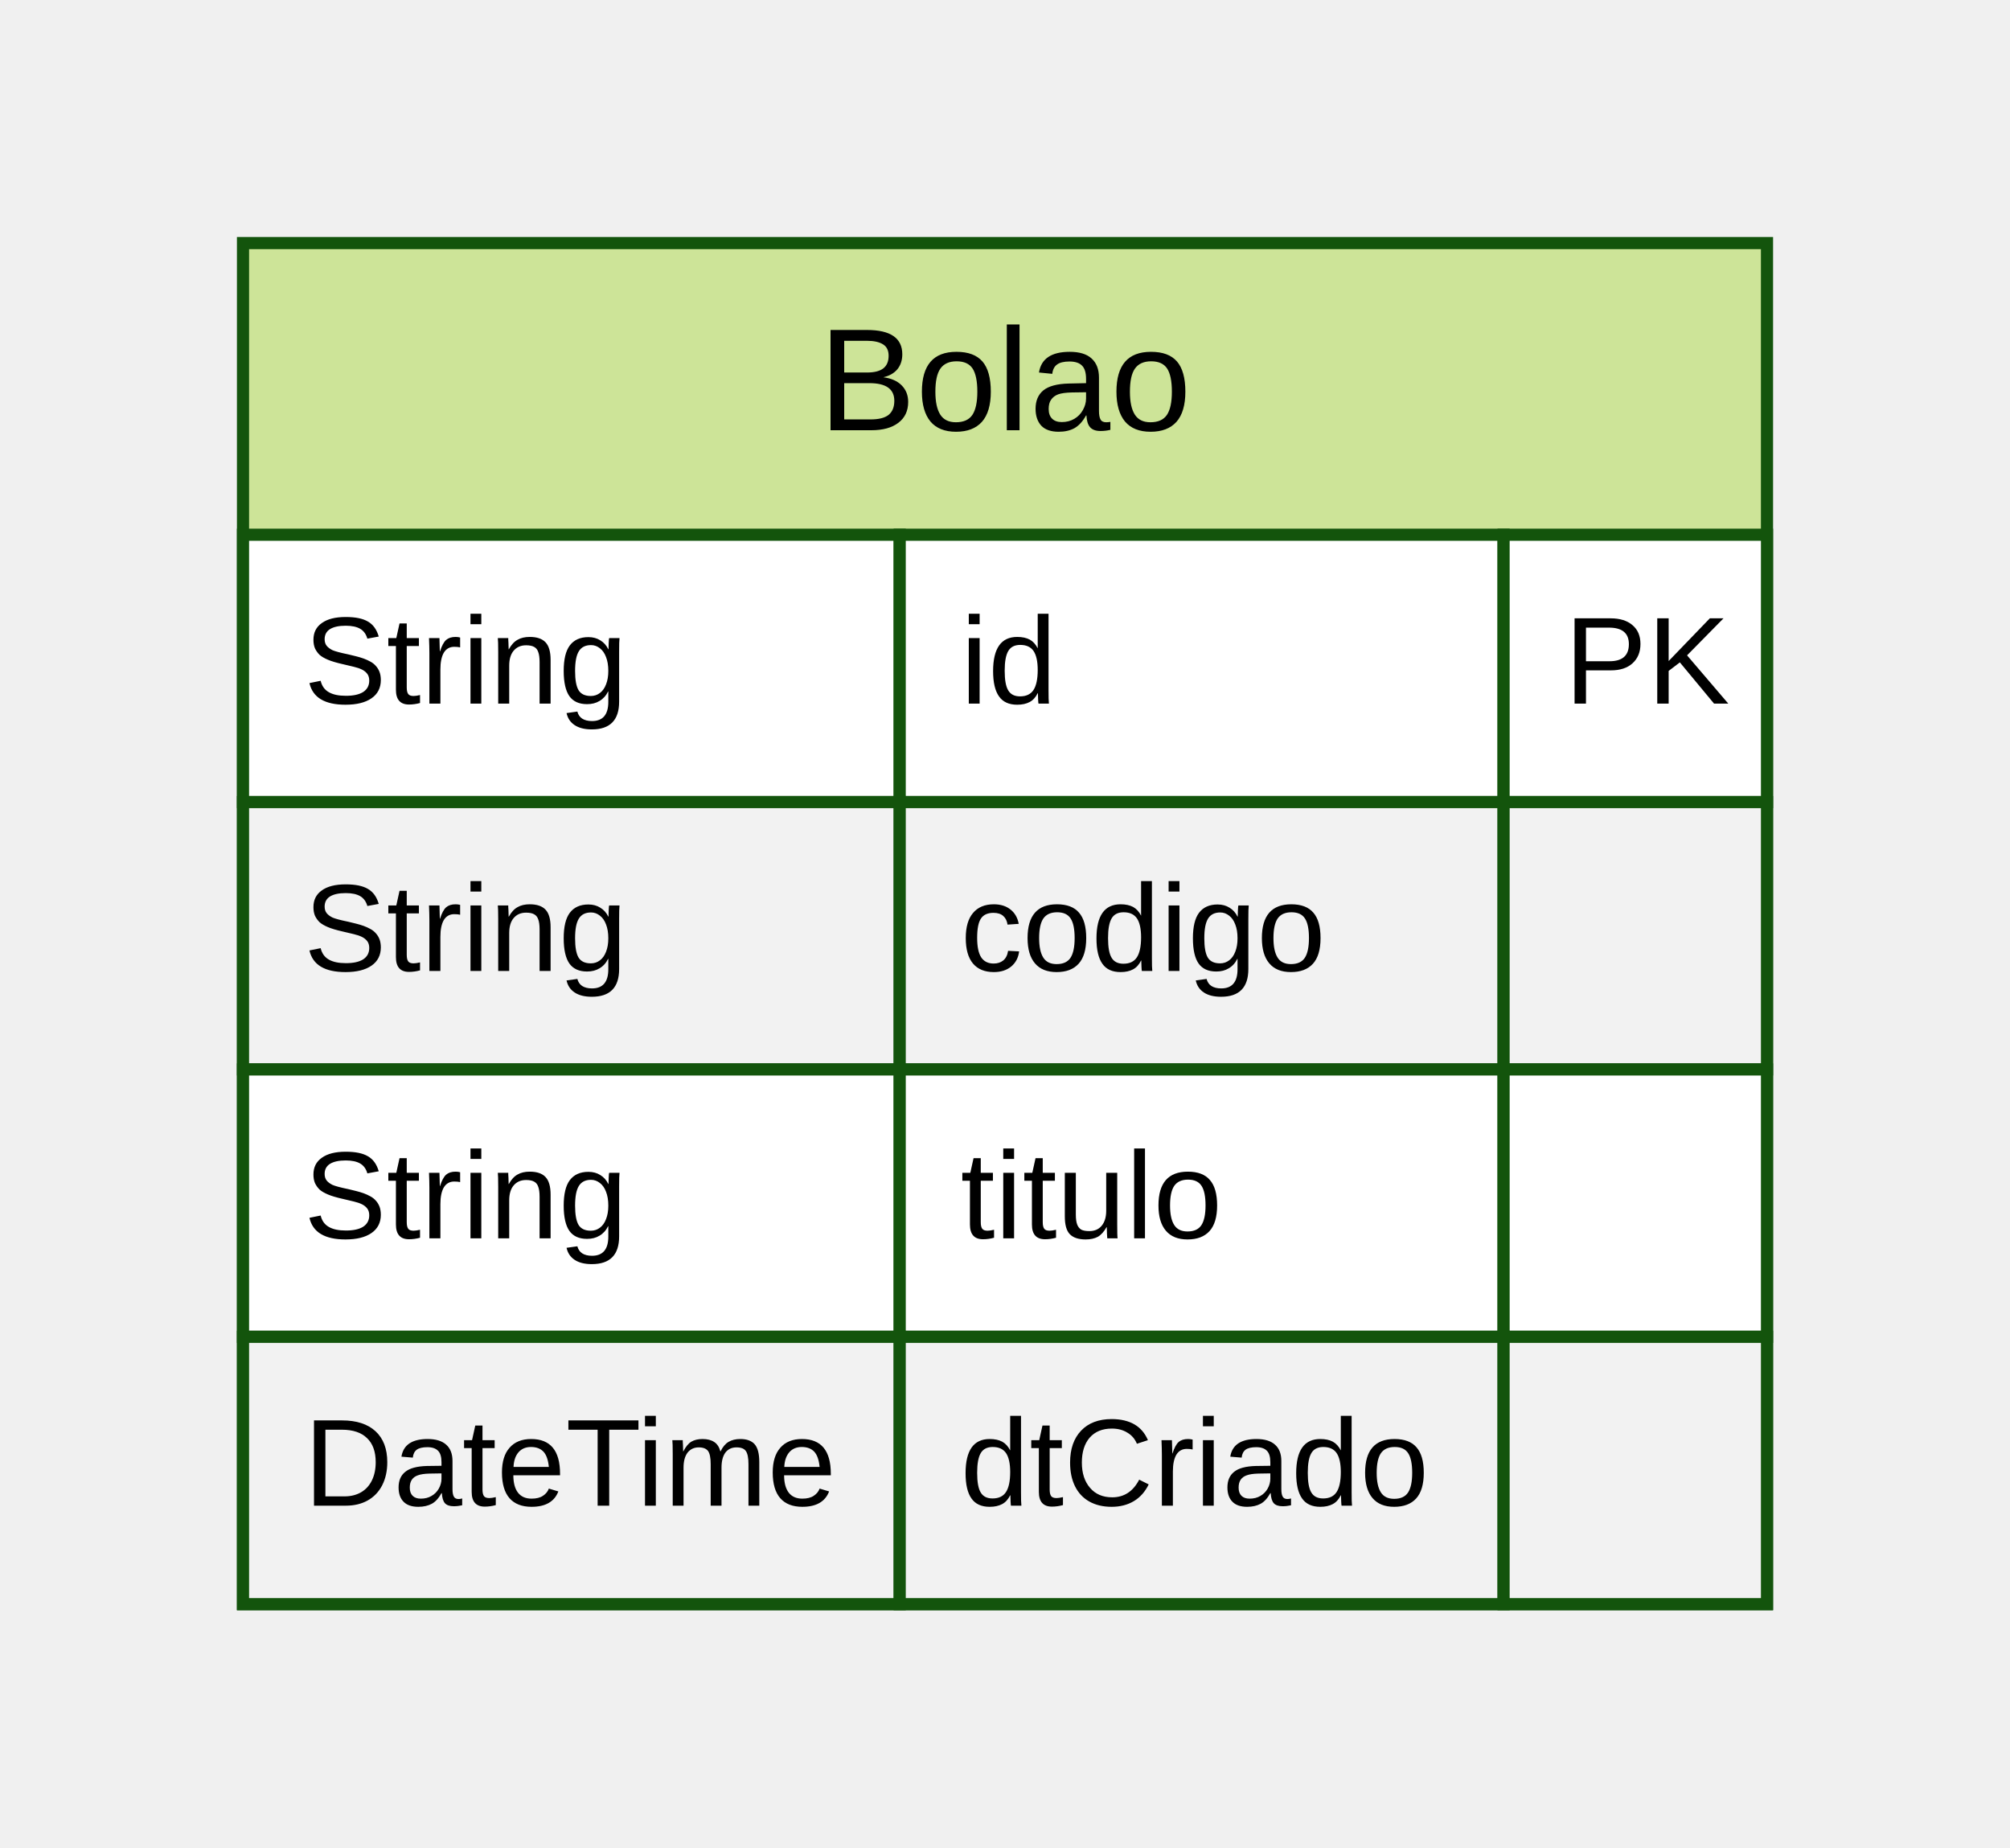
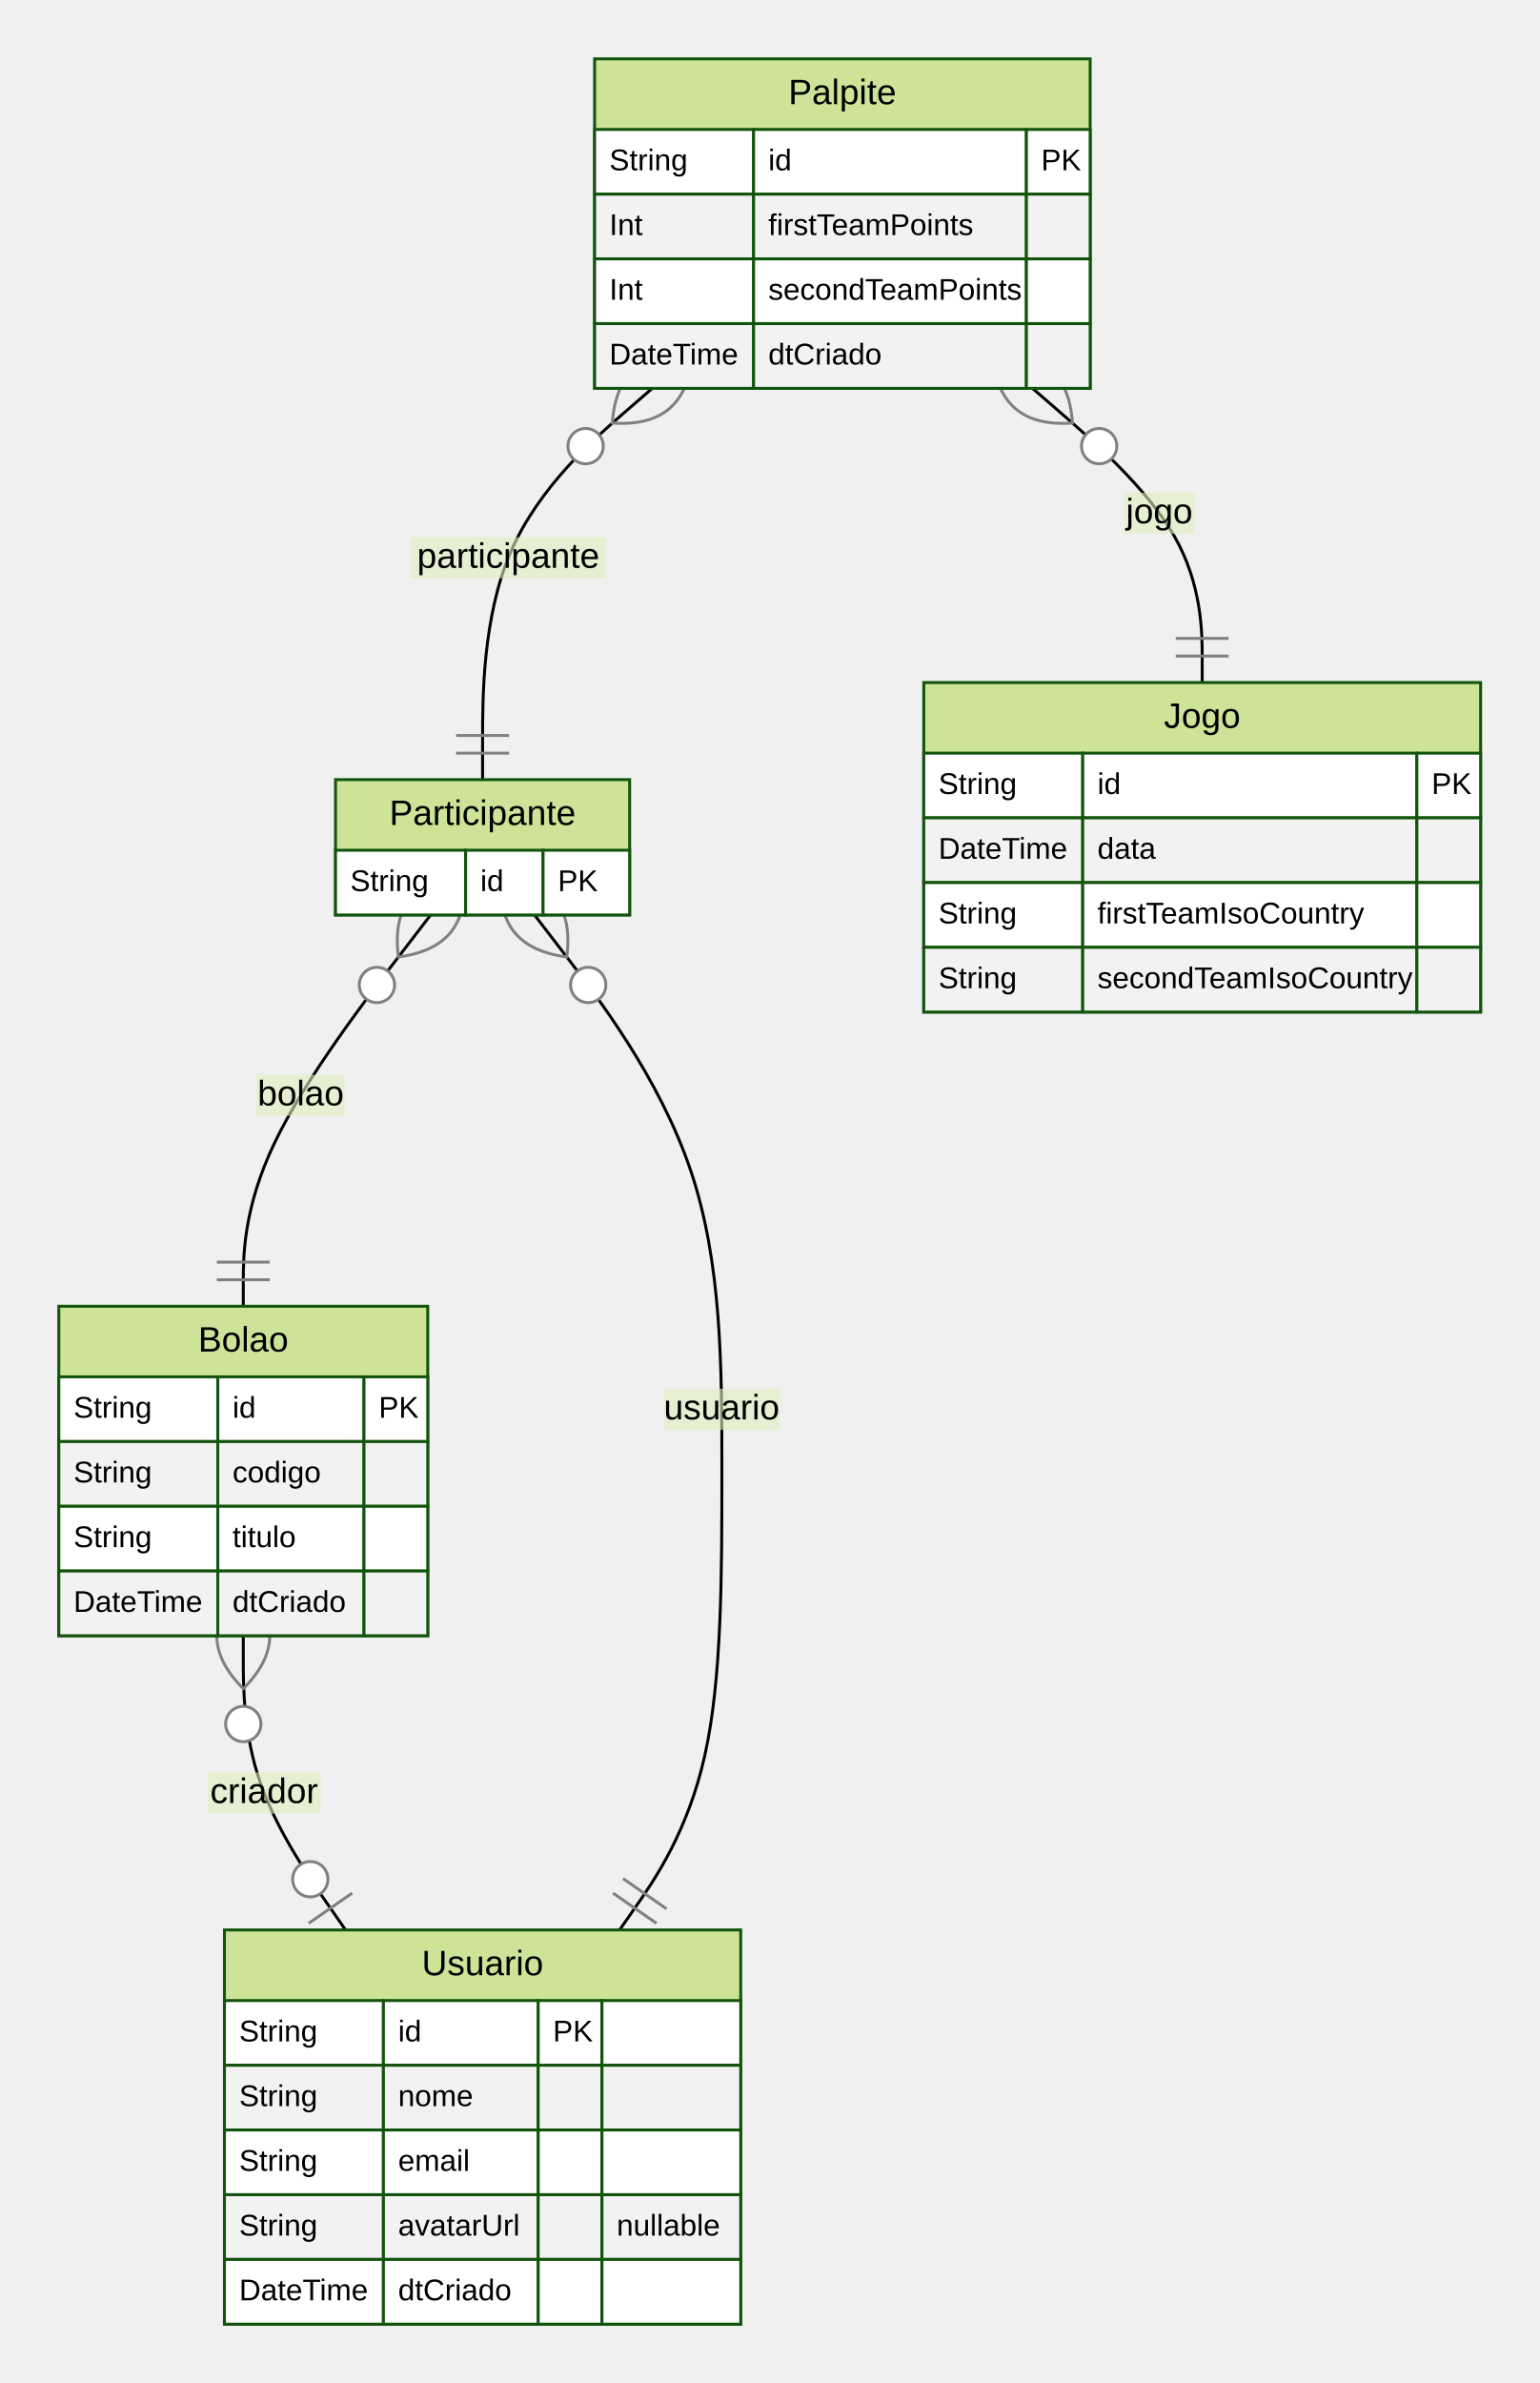
- <svg xmlns="http://www.w3.org/2000/svg" aria-labelledby="chart-title-mermaid-0 chart-desc-mermaid-0" role="img" viewBox="0 0 165.43 152" style="max-width: 165.43px; background-color: white;" width="100%" id="mermaid-0">
+ <svg xmlns="http://www.w3.org/2000/svg" aria-labelledby="chart-title-mermaid-0 chart-desc-mermaid-0" role="img" viewBox="0 0 523.396 810" style="max-width: 523.396px; background-color: white;" width="100%" id="mermaid-0">
  <style>#mermaid-0 {font-family:"trebuchet ms",verdana,arial,sans-serif;font-size:16px;fill:#000000;}#mermaid-0 .error-icon{fill:#552222;}#mermaid-0 .error-text{fill:#552222;stroke:#552222;}#mermaid-0 .edge-thickness-normal{stroke-width:2px;}#mermaid-0 .edge-thickness-thick{stroke-width:3.5px;}#mermaid-0 .edge-pattern-solid{stroke-dasharray:0;}#mermaid-0 .edge-pattern-dashed{stroke-dasharray:3;}#mermaid-0 .edge-pattern-dotted{stroke-dasharray:2;}#mermaid-0 .marker{fill:#000000;stroke:#000000;}#mermaid-0 .marker.cross{stroke:#000000;}#mermaid-0 svg{font-family:"trebuchet ms",verdana,arial,sans-serif;font-size:16px;}#mermaid-0 .entityBox{fill:#cde498;stroke:#13540c;}#mermaid-0 .attributeBoxOdd{fill:#ffffff;stroke:#13540c;}#mermaid-0 .attributeBoxEven{fill:#f2f2f2;stroke:#13540c;}#mermaid-0 .relationshipLabelBox{fill:hsl(78.158, 58.462%, 84.51%);opacity:0.7;background-color:hsl(78.158, 58.462%, 84.51%);}#mermaid-0 .relationshipLabelBox rect{opacity:0.5;}#mermaid-0 .relationshipLine{stroke:#000000;}#mermaid-0 :root{--mermaid-font-family:"trebuchet ms",verdana,arial,sans-serif;}</style>
  <g />
  <defs>
    <marker orient="auto" markerHeight="18" markerWidth="18" refY="9" refX="0" id="ONLY_ONE_START">
      <path d="M9,0 L9,18 M15,0 L15,18" fill="none" stroke="gray" />
    </marker>
  </defs>
  <defs>
    <marker orient="auto" markerHeight="18" markerWidth="18" refY="9" refX="18" id="ONLY_ONE_END">
      <path d="M3,0 L3,18 M9,0 L9,18" fill="none" stroke="gray" />
    </marker>
  </defs>
  <defs>
    <marker orient="auto" markerHeight="18" markerWidth="30" refY="9" refX="0" id="ZERO_OR_ONE_START">
      <circle r="6" cy="9" cx="21" fill="white" stroke="gray" />
      <path d="M9,0 L9,18" fill="none" stroke="gray" />
    </marker>
  </defs>
  <defs>
    <marker orient="auto" markerHeight="18" markerWidth="30" refY="9" refX="30" id="ZERO_OR_ONE_END">
      <circle r="6" cy="9" cx="9" fill="white" stroke="gray" />
      <path d="M21,0 L21,18" fill="none" stroke="gray" />
    </marker>
  </defs>
  <defs>
    <marker orient="auto" markerHeight="36" markerWidth="45" refY="18" refX="18" id="ONE_OR_MORE_START">
      <path d="M0,18 Q 18,0 36,18 Q 18,36 0,18 M42,9 L42,27" fill="none" stroke="gray" />
    </marker>
  </defs>
  <defs>
    <marker orient="auto" markerHeight="36" markerWidth="45" refY="18" refX="27" id="ONE_OR_MORE_END">
      <path d="M3,9 L3,27 M9,18 Q27,0 45,18 Q27,36 9,18" fill="none" stroke="gray" />
    </marker>
  </defs>
  <defs>
    <marker orient="auto" markerHeight="36" markerWidth="57" refY="18" refX="18" id="ZERO_OR_MORE_START">
      <circle r="6" cy="18" cx="48" fill="white" stroke="gray" />
      <path d="M0,18 Q18,0 36,18 Q18,36 0,18" fill="none" stroke="gray" />
    </marker>
  </defs>
  <defs>
    <marker orient="auto" markerHeight="36" markerWidth="57" refY="18" refX="39" id="ZERO_OR_MORE_END">
      <circle r="6" cy="18" cx="9" fill="white" stroke="gray" />
      <path d="M21,18 Q39,0 57,18 Q39,36 21,18" fill="none" stroke="gray" />
    </marker>
  </defs>
-   <g transform="translate(20,20 )" id="Bolao">
+   <path marker-start="url(#ZERO_OR_MORE_START)" marker-end="url(#ZERO_OR_ONE_END)" fill="none" stroke="gray" d="M82.715,556L82.715,564.333C82.715,572.667,82.715,589.333,88.51,606C94.305,622.667,105.894,639.333,111.689,647.667L117.483,656" class="er relationshipLine" />
+   <path marker-start="url(#ZERO_OR_MORE_START)" marker-end="url(#ONLY_ONE_END)" fill="none" stroke="gray" d="M146.42,311L135.802,324.833C125.185,338.667,103.95,366.333,93.333,388.5C82.715,410.667,82.715,427.333,82.715,435.667L82.715,444" class="er relationshipLine" />
+   <path marker-start="url(#ZERO_OR_MORE_START)" marker-end="url(#ONLY_ONE_END)" fill="none" stroke="gray" d="M181.726,311L192.343,324.833C202.961,338.667,224.196,366.333,234.813,397.833C245.43,429.333,245.43,464.667,245.43,500C245.43,535.333,245.43,570.667,239.636,596.667C233.841,622.667,222.252,639.333,216.457,647.667L210.662,656" class="er relationshipLine" />
+   <path marker-start="url(#ZERO_OR_MORE_START)" marker-end="url(#ONLY_ONE_END)" fill="none" stroke="gray" d="M221.776,132L212.159,140.333C202.542,148.667,183.307,165.333,173.69,187.5C164.073,209.667,164.073,237.333,164.073,251.167L164.073,265" class="er relationshipLine" />
+   <path marker-start="url(#ZERO_OR_MORE_START)" marker-end="url(#ONLY_ONE_END)" fill="none" stroke="gray" d="M351.031,132L360.648,140.333C370.265,148.667,389.5,165.333,399.117,182C408.734,198.667,408.734,215.333,408.734,223.667L408.734,232" class="er relationshipLine" />
+   <g transform="translate(20,444 )" id="Bolao">
    <rect height="112" width="125.43" y="0" x="0" stroke="gray" fill-opacity="100%" fill="honeydew" class="er entityBox" />
    <text transform="translate(62.71523,12)" style="font-family: &quot;trebuchet ms&quot;, verdana, arial, sans-serif;; font-size: 12px" text-anchor="middle" dominant-baseline="middle" y="0" x="0" id="entity-Bolao" class="er entityLabel">Bolao</text>
    <rect height="22" width="54.048" y="24" x="0" stroke="gray" fill-opacity="100%" fill="honeydew" class="er attributeBoxOdd" />
    <text transform="translate(5,35)" style="font-family: &quot;trebuchet ms&quot;, verdana, arial, sans-serif;; font-size: 10.2px" text-anchor="left" dominant-baseline="middle" y="0" x="0" id="entity-Bolao-attr-1-type" class="er entityLabel">String</text>
    <rect height="22" width="49.701" y="24" x="54.048" stroke="gray" fill-opacity="100%" fill="honeydew" class="er attributeBoxOdd" />
    <text transform="translate(59.0484,35)" style="font-family: &quot;trebuchet ms&quot;, verdana, arial, sans-serif;; font-size: 10.2px" text-anchor="left" dominant-baseline="middle" y="0" x="0" id="entity-Bolao-attr-1-name" class="er entityLabel">id</text>
    <rect height="22" width="21.681" y="24" x="103.75" stroke="gray" fill-opacity="100%" fill="honeydew" class="er attributeBoxOdd" />
    <text transform="translate(108.7497,35)" style="font-family: &quot;trebuchet ms&quot;, verdana, arial, sans-serif;; font-size: 10.2px" text-anchor="left" dominant-baseline="middle" y="0" x="0" id="entity-Bolao-attr-1-key" class="er entityLabel">PK</text>
    <rect height="22" width="54.048" y="46" x="0" stroke="gray" fill-opacity="100%" fill="honeydew" class="er attributeBoxEven" />
    <text transform="translate(5,57)" style="font-family: &quot;trebuchet ms&quot;, verdana, arial, sans-serif;; font-size: 10.2px" text-anchor="left" dominant-baseline="middle" y="0" x="0" id="entity-Bolao-attr-2-type" class="er entityLabel">String</text>
    <rect height="22" width="49.701" y="46" x="54.048" stroke="gray" fill-opacity="100%" fill="honeydew" class="er attributeBoxEven" />
    <text transform="translate(59.0484,57)" style="font-family: &quot;trebuchet ms&quot;, verdana, arial, sans-serif;; font-size: 10.2px" text-anchor="left" dominant-baseline="middle" y="0" x="0" id="entity-Bolao-attr-2-name" class="er entityLabel">codigo</text>
    <rect height="22" width="21.681" y="46" x="103.75" stroke="gray" fill-opacity="100%" fill="honeydew" class="er attributeBoxEven" />
    <text transform="translate(108.7497,57)" style="font-family: &quot;trebuchet ms&quot;, verdana, arial, sans-serif;; font-size: 10.2px" text-anchor="left" dominant-baseline="middle" y="0" x="0" id="entity-Bolao-attr-2-key" class="er entityLabel" />
    <rect height="22" width="54.048" y="68" x="0" stroke="gray" fill-opacity="100%" fill="honeydew" class="er attributeBoxOdd" />
    <text transform="translate(5,79)" style="font-family: &quot;trebuchet ms&quot;, verdana, arial, sans-serif;; font-size: 10.2px" text-anchor="left" dominant-baseline="middle" y="0" x="0" id="entity-Bolao-attr-3-type" class="er entityLabel">String</text>
    <rect height="22" width="49.701" y="68" x="54.048" stroke="gray" fill-opacity="100%" fill="honeydew" class="er attributeBoxOdd" />
    <text transform="translate(59.0484,79)" style="font-family: &quot;trebuchet ms&quot;, verdana, arial, sans-serif;; font-size: 10.2px" text-anchor="left" dominant-baseline="middle" y="0" x="0" id="entity-Bolao-attr-3-name" class="er entityLabel">titulo</text>
    <rect height="22" width="21.681" y="68" x="103.75" stroke="gray" fill-opacity="100%" fill="honeydew" class="er attributeBoxOdd" />
    <text transform="translate(108.7497,79)" style="font-family: &quot;trebuchet ms&quot;, verdana, arial, sans-serif;; font-size: 10.2px" text-anchor="left" dominant-baseline="middle" y="0" x="0" id="entity-Bolao-attr-3-key" class="er entityLabel" />
    <rect height="22" width="54.048" y="90" x="0" stroke="gray" fill-opacity="100%" fill="honeydew" class="er attributeBoxEven" />
    <text transform="translate(5,101)" style="font-family: &quot;trebuchet ms&quot;, verdana, arial, sans-serif;; font-size: 10.2px" text-anchor="left" dominant-baseline="middle" y="0" x="0" id="entity-Bolao-attr-4-type" class="er entityLabel">DateTime</text>
    <rect height="22" width="49.701" y="90" x="54.048" stroke="gray" fill-opacity="100%" fill="honeydew" class="er attributeBoxEven" />
    <text transform="translate(59.0484,101)" style="font-family: &quot;trebuchet ms&quot;, verdana, arial, sans-serif;; font-size: 10.2px" text-anchor="left" dominant-baseline="middle" y="0" x="0" id="entity-Bolao-attr-4-name" class="er entityLabel">dtCriado</text>
    <rect height="22" width="21.681" y="90" x="103.75" stroke="gray" fill-opacity="100%" fill="honeydew" class="er attributeBoxEven" />
    <text transform="translate(108.7497,101)" style="font-family: &quot;trebuchet ms&quot;, verdana, arial, sans-serif;; font-size: 10.2px" text-anchor="left" dominant-baseline="middle" y="0" x="0" id="entity-Bolao-attr-4-key" class="er entityLabel" />
  </g>
+   <g transform="translate(76.3086,656 )" id="Usuario">
+     <rect height="134" width="175.528" y="0" x="0" stroke="gray" fill-opacity="100%" fill="honeydew" class="er entityBox" />
+     <text transform="translate(87.76424,12)" style="font-family: &quot;trebuchet ms&quot;, verdana, arial, sans-serif;; font-size: 12px" text-anchor="middle" dominant-baseline="middle" y="0" x="0" id="entity-Usuario" class="er entityLabel">Usuario</text>
+     <rect height="22" width="54.048" y="24" x="0" stroke="gray" fill-opacity="100%" fill="honeydew" class="er attributeBoxOdd" />
+     <text transform="translate(5,35)" style="font-family: &quot;trebuchet ms&quot;, verdana, arial, sans-serif;; font-size: 10.2px" text-anchor="left" dominant-baseline="middle" y="0" x="0" id="entity-Usuario-attr-1-type" class="er entityLabel">String</text>
+     <rect height="22" width="52.625" y="24" x="54.048" stroke="gray" fill-opacity="100%" fill="honeydew" class="er attributeBoxOdd" />
+     <text transform="translate(59.0484,35)" style="font-family: &quot;trebuchet ms&quot;, verdana, arial, sans-serif;; font-size: 10.2px" text-anchor="left" dominant-baseline="middle" y="0" x="0" id="entity-Usuario-attr-1-name" class="er entityLabel">id</text>
+     <rect height="22" width="21.681" y="24" x="106.673" stroke="gray" fill-opacity="100%" fill="honeydew" class="er attributeBoxOdd" />
+     <text transform="translate(111.6734,35)" style="font-family: &quot;trebuchet ms&quot;, verdana, arial, sans-serif;; font-size: 10.2px" text-anchor="left" dominant-baseline="middle" y="0" x="0" id="entity-Usuario-attr-1-key" class="er entityLabel">PK</text>
+     <rect height="22" width="47.174" y="24" x="128.354" stroke="gray" fill-opacity="100%" fill="honeydew" class="er attributeBoxOdd" />
+     <text transform="translate(133.3541,35)" style="font-family: &quot;trebuchet ms&quot;, verdana, arial, sans-serif;; font-size: 10.2px" text-anchor="left" dominant-baseline="middle" y="0" x="0" id="entity-Usuario-attr-1-comment" class="er entityLabel" />
+     <rect height="22" width="54.048" y="46" x="0" stroke="gray" fill-opacity="100%" fill="honeydew" class="er attributeBoxEven" />
+     <text transform="translate(5,57)" style="font-family: &quot;trebuchet ms&quot;, verdana, arial, sans-serif;; font-size: 10.2px" text-anchor="left" dominant-baseline="middle" y="0" x="0" id="entity-Usuario-attr-2-type" class="er entityLabel">String</text>
+     <rect height="22" width="52.625" y="46" x="54.048" stroke="gray" fill-opacity="100%" fill="honeydew" class="er attributeBoxEven" />
+     <text transform="translate(59.0484,57)" style="font-family: &quot;trebuchet ms&quot;, verdana, arial, sans-serif;; font-size: 10.2px" text-anchor="left" dominant-baseline="middle" y="0" x="0" id="entity-Usuario-attr-2-name" class="er entityLabel">nome</text>
+     <rect height="22" width="21.681" y="46" x="106.673" stroke="gray" fill-opacity="100%" fill="honeydew" class="er attributeBoxEven" />
+     <text transform="translate(111.6734,57)" style="font-family: &quot;trebuchet ms&quot;, verdana, arial, sans-serif;; font-size: 10.2px" text-anchor="left" dominant-baseline="middle" y="0" x="0" id="entity-Usuario-attr-2-key" class="er entityLabel" />
+     <rect height="22" width="47.174" y="46" x="128.354" stroke="gray" fill-opacity="100%" fill="honeydew" class="er attributeBoxEven" />
+     <text transform="translate(133.3541,57)" style="font-family: &quot;trebuchet ms&quot;, verdana, arial, sans-serif;; font-size: 10.2px" text-anchor="left" dominant-baseline="middle" y="0" x="0" id="entity-Usuario-attr-2-comment" class="er entityLabel" />
+     <rect height="22" width="54.048" y="68" x="0" stroke="gray" fill-opacity="100%" fill="honeydew" class="er attributeBoxOdd" />
+     <text transform="translate(5,79)" style="font-family: &quot;trebuchet ms&quot;, verdana, arial, sans-serif;; font-size: 10.2px" text-anchor="left" dominant-baseline="middle" y="0" x="0" id="entity-Usuario-attr-3-type" class="er entityLabel">String</text>
+     <rect height="22" width="52.625" y="68" x="54.048" stroke="gray" fill-opacity="100%" fill="honeydew" class="er attributeBoxOdd" />
+     <text transform="translate(59.0484,79)" style="font-family: &quot;trebuchet ms&quot;, verdana, arial, sans-serif;; font-size: 10.2px" text-anchor="left" dominant-baseline="middle" y="0" x="0" id="entity-Usuario-attr-3-name" class="er entityLabel">email</text>
+     <rect height="22" width="21.681" y="68" x="106.673" stroke="gray" fill-opacity="100%" fill="honeydew" class="er attributeBoxOdd" />
+     <text transform="translate(111.6734,79)" style="font-family: &quot;trebuchet ms&quot;, verdana, arial, sans-serif;; font-size: 10.2px" text-anchor="left" dominant-baseline="middle" y="0" x="0" id="entity-Usuario-attr-3-key" class="er entityLabel" />
+     <rect height="22" width="47.174" y="68" x="128.354" stroke="gray" fill-opacity="100%" fill="honeydew" class="er attributeBoxOdd" />
+     <text transform="translate(133.3541,79)" style="font-family: &quot;trebuchet ms&quot;, verdana, arial, sans-serif;; font-size: 10.2px" text-anchor="left" dominant-baseline="middle" y="0" x="0" id="entity-Usuario-attr-3-comment" class="er entityLabel" />
+     <rect height="22" width="54.048" y="90" x="0" stroke="gray" fill-opacity="100%" fill="honeydew" class="er attributeBoxEven" />
+     <text transform="translate(5,101)" style="font-family: &quot;trebuchet ms&quot;, verdana, arial, sans-serif;; font-size: 10.2px" text-anchor="left" dominant-baseline="middle" y="0" x="0" id="entity-Usuario-attr-4-type" class="er entityLabel">String</text>
+     <rect height="22" width="52.625" y="90" x="54.048" stroke="gray" fill-opacity="100%" fill="honeydew" class="er attributeBoxEven" />
+     <text transform="translate(59.0484,101)" style="font-family: &quot;trebuchet ms&quot;, verdana, arial, sans-serif;; font-size: 10.2px" text-anchor="left" dominant-baseline="middle" y="0" x="0" id="entity-Usuario-attr-4-name" class="er entityLabel">avatarUrl</text>
+     <rect height="22" width="21.681" y="90" x="106.673" stroke="gray" fill-opacity="100%" fill="honeydew" class="er attributeBoxEven" />
+     <text transform="translate(111.6734,101)" style="font-family: &quot;trebuchet ms&quot;, verdana, arial, sans-serif;; font-size: 10.2px" text-anchor="left" dominant-baseline="middle" y="0" x="0" id="entity-Usuario-attr-4-key" class="er entityLabel" />
+     <rect height="22" width="47.174" y="90" x="128.354" stroke="gray" fill-opacity="100%" fill="honeydew" class="er attributeBoxEven" />
+     <text transform="translate(133.3541,101)" style="font-family: &quot;trebuchet ms&quot;, verdana, arial, sans-serif;; font-size: 10.2px" text-anchor="left" dominant-baseline="middle" y="0" x="0" id="entity-Usuario-attr-4-comment" class="er entityLabel">nullable</text>
+     <rect height="22" width="54.048" y="112" x="0" stroke="gray" fill-opacity="100%" fill="honeydew" class="er attributeBoxOdd" />
+     <text transform="translate(5,123)" style="font-family: &quot;trebuchet ms&quot;, verdana, arial, sans-serif;; font-size: 10.2px" text-anchor="left" dominant-baseline="middle" y="0" x="0" id="entity-Usuario-attr-5-type" class="er entityLabel">DateTime</text>
+     <rect height="22" width="52.625" y="112" x="54.048" stroke="gray" fill-opacity="100%" fill="honeydew" class="er attributeBoxOdd" />
+     <text transform="translate(59.0484,123)" style="font-family: &quot;trebuchet ms&quot;, verdana, arial, sans-serif;; font-size: 10.2px" text-anchor="left" dominant-baseline="middle" y="0" x="0" id="entity-Usuario-attr-5-name" class="er entityLabel">dtCriado</text>
+     <rect height="22" width="21.681" y="112" x="106.673" stroke="gray" fill-opacity="100%" fill="honeydew" class="er attributeBoxOdd" />
+     <text transform="translate(111.6734,123)" style="font-family: &quot;trebuchet ms&quot;, verdana, arial, sans-serif;; font-size: 10.2px" text-anchor="left" dominant-baseline="middle" y="0" x="0" id="entity-Usuario-attr-5-key" class="er entityLabel" />
+     <rect height="22" width="47.174" y="112" x="128.354" stroke="gray" fill-opacity="100%" fill="honeydew" class="er attributeBoxOdd" />
+     <text transform="translate(133.3541,123)" style="font-family: &quot;trebuchet ms&quot;, verdana, arial, sans-serif;; font-size: 10.2px" text-anchor="left" dominant-baseline="middle" y="0" x="0" id="entity-Usuario-attr-5-comment" class="er entityLabel" />
+   </g>
+   <g transform="translate(114.0728,265 )" id="Participante">
+     <rect height="46" width="100" y="0" x="0" stroke="gray" fill-opacity="100%" fill="honeydew" class="er entityBox" />
+     <text transform="translate(50,12)" style="font-family: &quot;trebuchet ms&quot;, verdana, arial, sans-serif;; font-size: 12px" text-anchor="middle" dominant-baseline="middle" y="0" x="0" id="entity-Participante" class="er entityLabel">Participante</text>
+     <rect height="22" width="44.231" y="24" x="0" stroke="gray" fill-opacity="100%" fill="honeydew" class="er attributeBoxOdd" />
+     <text transform="translate(5,35)" style="font-family: &quot;trebuchet ms&quot;, verdana, arial, sans-serif;; font-size: 10.2px" text-anchor="left" dominant-baseline="middle" y="0" x="0" id="entity-Participante-attr-1-type" class="er entityLabel">String</text>
+     <rect height="22" width="26.341" y="24" x="44.231" stroke="gray" fill-opacity="100%" fill="honeydew" class="er attributeBoxOdd" />
+     <text transform="translate(49.23142,35)" style="font-family: &quot;trebuchet ms&quot;, verdana, arial, sans-serif;; font-size: 10.2px" text-anchor="left" dominant-baseline="middle" y="0" x="0" id="entity-Participante-attr-1-name" class="er entityLabel">id</text>
+     <rect height="22" width="29.428" y="24" x="70.572" stroke="gray" fill-opacity="100%" fill="honeydew" class="er attributeBoxOdd" />
+     <text transform="translate(75.57222,35)" style="font-family: &quot;trebuchet ms&quot;, verdana, arial, sans-serif;; font-size: 10.2px" text-anchor="left" dominant-baseline="middle" y="0" x="0" id="entity-Participante-attr-1-key" class="er entityLabel">PK</text>
+   </g>
+   <g transform="translate(314.0728,232 )" id="Jogo">
+     <rect height="112" width="189.323" y="0" x="0" stroke="gray" fill-opacity="100%" fill="honeydew" class="er entityBox" />
+     <text transform="translate(94.66144,12)" style="font-family: &quot;trebuchet ms&quot;, verdana, arial, sans-serif;; font-size: 12px" text-anchor="middle" dominant-baseline="middle" y="0" x="0" id="entity-Jogo" class="er entityLabel">Jogo</text>
+     <rect height="22" width="54.048" y="24" x="0" stroke="gray" fill-opacity="100%" fill="honeydew" class="er attributeBoxOdd" />
+     <text transform="translate(5,35)" style="font-family: &quot;trebuchet ms&quot;, verdana, arial, sans-serif;; font-size: 10.2px" text-anchor="left" dominant-baseline="middle" y="0" x="0" id="entity-Jogo-attr-1-type" class="er entityLabel">String</text>
+     <rect height="22" width="113.594" y="24" x="54.048" stroke="gray" fill-opacity="100%" fill="honeydew" class="er attributeBoxOdd" />
+     <text transform="translate(59.0484,35)" style="font-family: &quot;trebuchet ms&quot;, verdana, arial, sans-serif;; font-size: 10.2px" text-anchor="left" dominant-baseline="middle" y="0" x="0" id="entity-Jogo-attr-1-name" class="er entityLabel">id</text>
+     <rect height="22" width="21.681" y="24" x="167.642" stroke="gray" fill-opacity="100%" fill="honeydew" class="er attributeBoxOdd" />
+     <text transform="translate(172.6422,35)" style="font-family: &quot;trebuchet ms&quot;, verdana, arial, sans-serif;; font-size: 10.2px" text-anchor="left" dominant-baseline="middle" y="0" x="0" id="entity-Jogo-attr-1-key" class="er entityLabel">PK</text>
+     <rect height="22" width="54.048" y="46" x="0" stroke="gray" fill-opacity="100%" fill="honeydew" class="er attributeBoxEven" />
+     <text transform="translate(5,57)" style="font-family: &quot;trebuchet ms&quot;, verdana, arial, sans-serif;; font-size: 10.2px" text-anchor="left" dominant-baseline="middle" y="0" x="0" id="entity-Jogo-attr-2-type" class="er entityLabel">DateTime</text>
+     <rect height="22" width="113.594" y="46" x="54.048" stroke="gray" fill-opacity="100%" fill="honeydew" class="er attributeBoxEven" />
+     <text transform="translate(59.0484,57)" style="font-family: &quot;trebuchet ms&quot;, verdana, arial, sans-serif;; font-size: 10.2px" text-anchor="left" dominant-baseline="middle" y="0" x="0" id="entity-Jogo-attr-2-name" class="er entityLabel">data</text>
+     <rect height="22" width="21.681" y="46" x="167.642" stroke="gray" fill-opacity="100%" fill="honeydew" class="er attributeBoxEven" />
+     <text transform="translate(172.6422,57)" style="font-family: &quot;trebuchet ms&quot;, verdana, arial, sans-serif;; font-size: 10.2px" text-anchor="left" dominant-baseline="middle" y="0" x="0" id="entity-Jogo-attr-2-key" class="er entityLabel" />
+     <rect height="22" width="54.048" y="68" x="0" stroke="gray" fill-opacity="100%" fill="honeydew" class="er attributeBoxOdd" />
+     <text transform="translate(5,79)" style="font-family: &quot;trebuchet ms&quot;, verdana, arial, sans-serif;; font-size: 10.2px" text-anchor="left" dominant-baseline="middle" y="0" x="0" id="entity-Jogo-attr-3-type" class="er entityLabel">String</text>
+     <rect height="22" width="113.594" y="68" x="54.048" stroke="gray" fill-opacity="100%" fill="honeydew" class="er attributeBoxOdd" />
+     <text transform="translate(59.0484,79)" style="font-family: &quot;trebuchet ms&quot;, verdana, arial, sans-serif;; font-size: 10.2px" text-anchor="left" dominant-baseline="middle" y="0" x="0" id="entity-Jogo-attr-3-name" class="er entityLabel">firstTeamIsoCountry</text>
+     <rect height="22" width="21.681" y="68" x="167.642" stroke="gray" fill-opacity="100%" fill="honeydew" class="er attributeBoxOdd" />
+     <text transform="translate(172.6422,79)" style="font-family: &quot;trebuchet ms&quot;, verdana, arial, sans-serif;; font-size: 10.2px" text-anchor="left" dominant-baseline="middle" y="0" x="0" id="entity-Jogo-attr-3-key" class="er entityLabel" />
+     <rect height="22" width="54.048" y="90" x="0" stroke="gray" fill-opacity="100%" fill="honeydew" class="er attributeBoxEven" />
+     <text transform="translate(5,101)" style="font-family: &quot;trebuchet ms&quot;, verdana, arial, sans-serif;; font-size: 10.2px" text-anchor="left" dominant-baseline="middle" y="0" x="0" id="entity-Jogo-attr-4-type" class="er entityLabel">String</text>
+     <rect height="22" width="113.594" y="90" x="54.048" stroke="gray" fill-opacity="100%" fill="honeydew" class="er attributeBoxEven" />
+     <text transform="translate(59.0484,101)" style="font-family: &quot;trebuchet ms&quot;, verdana, arial, sans-serif;; font-size: 10.2px" text-anchor="left" dominant-baseline="middle" y="0" x="0" id="entity-Jogo-attr-4-name" class="er entityLabel">secondTeamIsoCountry</text>
+     <rect height="22" width="21.681" y="90" x="167.642" stroke="gray" fill-opacity="100%" fill="honeydew" class="er attributeBoxEven" />
+     <text transform="translate(172.6422,101)" style="font-family: &quot;trebuchet ms&quot;, verdana, arial, sans-serif;; font-size: 10.2px" text-anchor="left" dominant-baseline="middle" y="0" x="0" id="entity-Jogo-attr-4-key" class="er entityLabel" />
+   </g>
+   <g transform="translate(202.164,20 )" id="Palpite">
+     <rect height="112" width="168.479" y="0" x="0" stroke="gray" fill-opacity="100%" fill="honeydew" class="er entityBox" />
+     <text transform="translate(84.23956,12)" style="font-family: &quot;trebuchet ms&quot;, verdana, arial, sans-serif;; font-size: 12px" text-anchor="middle" dominant-baseline="middle" y="0" x="0" id="entity-Palpite" class="er entityLabel">Palpite</text>
+     <rect height="22" width="54.048" y="24" x="0" stroke="gray" fill-opacity="100%" fill="honeydew" class="er attributeBoxOdd" />
+     <text transform="translate(5,35)" style="font-family: &quot;trebuchet ms&quot;, verdana, arial, sans-serif;; font-size: 10.2px" text-anchor="left" dominant-baseline="middle" y="0" x="0" id="entity-Palpite-attr-1-type" class="er entityLabel">String</text>
+     <rect height="22" width="92.75" y="24" x="54.048" stroke="gray" fill-opacity="100%" fill="honeydew" class="er attributeBoxOdd" />
+     <text transform="translate(59.0484,35)" style="font-family: &quot;trebuchet ms&quot;, verdana, arial, sans-serif;; font-size: 10.2px" text-anchor="left" dominant-baseline="middle" y="0" x="0" id="entity-Palpite-attr-1-name" class="er entityLabel">id</text>
+     <rect height="22" width="21.681" y="24" x="146.798" stroke="gray" fill-opacity="100%" fill="honeydew" class="er attributeBoxOdd" />
+     <text transform="translate(151.7984,35)" style="font-family: &quot;trebuchet ms&quot;, verdana, arial, sans-serif;; font-size: 10.2px" text-anchor="left" dominant-baseline="middle" y="0" x="0" id="entity-Palpite-attr-1-key" class="er entityLabel">PK</text>
+     <rect height="22" width="54.048" y="46" x="0" stroke="gray" fill-opacity="100%" fill="honeydew" class="er attributeBoxEven" />
+     <text transform="translate(5,57)" style="font-family: &quot;trebuchet ms&quot;, verdana, arial, sans-serif;; font-size: 10.2px" text-anchor="left" dominant-baseline="middle" y="0" x="0" id="entity-Palpite-attr-2-type" class="er entityLabel">Int</text>
+     <rect height="22" width="92.75" y="46" x="54.048" stroke="gray" fill-opacity="100%" fill="honeydew" class="er attributeBoxEven" />
+     <text transform="translate(59.0484,57)" style="font-family: &quot;trebuchet ms&quot;, verdana, arial, sans-serif;; font-size: 10.2px" text-anchor="left" dominant-baseline="middle" y="0" x="0" id="entity-Palpite-attr-2-name" class="er entityLabel">firstTeamPoints</text>
+     <rect height="22" width="21.681" y="46" x="146.798" stroke="gray" fill-opacity="100%" fill="honeydew" class="er attributeBoxEven" />
+     <text transform="translate(151.7984,57)" style="font-family: &quot;trebuchet ms&quot;, verdana, arial, sans-serif;; font-size: 10.2px" text-anchor="left" dominant-baseline="middle" y="0" x="0" id="entity-Palpite-attr-2-key" class="er entityLabel" />
+     <rect height="22" width="54.048" y="68" x="0" stroke="gray" fill-opacity="100%" fill="honeydew" class="er attributeBoxOdd" />
+     <text transform="translate(5,79)" style="font-family: &quot;trebuchet ms&quot;, verdana, arial, sans-serif;; font-size: 10.2px" text-anchor="left" dominant-baseline="middle" y="0" x="0" id="entity-Palpite-attr-3-type" class="er entityLabel">Int</text>
+     <rect height="22" width="92.75" y="68" x="54.048" stroke="gray" fill-opacity="100%" fill="honeydew" class="er attributeBoxOdd" />
+     <text transform="translate(59.0484,79)" style="font-family: &quot;trebuchet ms&quot;, verdana, arial, sans-serif;; font-size: 10.2px" text-anchor="left" dominant-baseline="middle" y="0" x="0" id="entity-Palpite-attr-3-name" class="er entityLabel">secondTeamPoints</text>
+     <rect height="22" width="21.681" y="68" x="146.798" stroke="gray" fill-opacity="100%" fill="honeydew" class="er attributeBoxOdd" />
+     <text transform="translate(151.7984,79)" style="font-family: &quot;trebuchet ms&quot;, verdana, arial, sans-serif;; font-size: 10.2px" text-anchor="left" dominant-baseline="middle" y="0" x="0" id="entity-Palpite-attr-3-key" class="er entityLabel" />
+     <rect height="22" width="54.048" y="90" x="0" stroke="gray" fill-opacity="100%" fill="honeydew" class="er attributeBoxEven" />
+     <text transform="translate(5,101)" style="font-family: &quot;trebuchet ms&quot;, verdana, arial, sans-serif;; font-size: 10.2px" text-anchor="left" dominant-baseline="middle" y="0" x="0" id="entity-Palpite-attr-4-type" class="er entityLabel">DateTime</text>
+     <rect height="22" width="92.75" y="90" x="54.048" stroke="gray" fill-opacity="100%" fill="honeydew" class="er attributeBoxEven" />
+     <text transform="translate(59.0484,101)" style="font-family: &quot;trebuchet ms&quot;, verdana, arial, sans-serif;; font-size: 10.2px" text-anchor="left" dominant-baseline="middle" y="0" x="0" id="entity-Palpite-attr-4-name" class="er entityLabel">dtCriado</text>
+     <rect height="22" width="21.681" y="90" x="146.798" stroke="gray" fill-opacity="100%" fill="honeydew" class="er attributeBoxEven" />
+     <text transform="translate(151.7984,101)" style="font-family: &quot;trebuchet ms&quot;, verdana, arial, sans-serif;; font-size: 10.2px" text-anchor="left" dominant-baseline="middle" y="0" x="0" id="entity-Palpite-attr-4-key" class="er entityLabel" />
+   </g>
+   <rect fill-opacity="85%" fill="white" height="14" width="38.457" y="602.453" x="70.562" class="er relationshipLabelBox" />
+   <text style="font-family: &quot;trebuchet ms&quot;, verdana, arial, sans-serif;; font-size: 12px" dominant-baseline="middle" text-anchor="middle" y="609.453" x="89.791" id="rel1" class="er relationshipLabel">criador</text>
+   <rect fill-opacity="85%" fill="white" height="14" width="29.969" y="365.316" x="87.254" class="er relationshipLabelBox" />
+   <text style="font-family: &quot;trebuchet ms&quot;, verdana, arial, sans-serif;; font-size: 12px" dominant-baseline="middle" text-anchor="middle" y="372.316" x="102.238" id="rel2" class="er relationshipLabel">bolao</text>
+   <rect fill-opacity="85%" fill="white" height="14" width="39.361" y="472.052" x="225.667" class="er relationshipLabelBox" />
+   <text style="font-family: &quot;trebuchet ms&quot;, verdana, arial, sans-serif;; font-size: 12px" dominant-baseline="middle" text-anchor="middle" y="479.052" x="245.348" id="rel3" class="er relationshipLabel">usuario</text>
+   <rect fill-opacity="85%" fill="white" height="14" width="66.502" y="182.602" x="139.562" class="er relationshipLabelBox" />
+   <text style="font-family: &quot;trebuchet ms&quot;, verdana, arial, sans-serif;; font-size: 12px" dominant-baseline="middle" text-anchor="middle" y="189.602" x="172.813" id="rel4" class="er relationshipLabel">participante</text>
+   <rect fill-opacity="85%" fill="white" height="14" width="23.863" y="167.467" x="382.228" class="er relationshipLabelBox" />
+   <text style="font-family: &quot;trebuchet ms&quot;, verdana, arial, sans-serif;; font-size: 12px" dominant-baseline="middle" text-anchor="middle" y="174.467" x="394.16" id="rel5" class="er relationshipLabel">jogo</text>
</svg>
